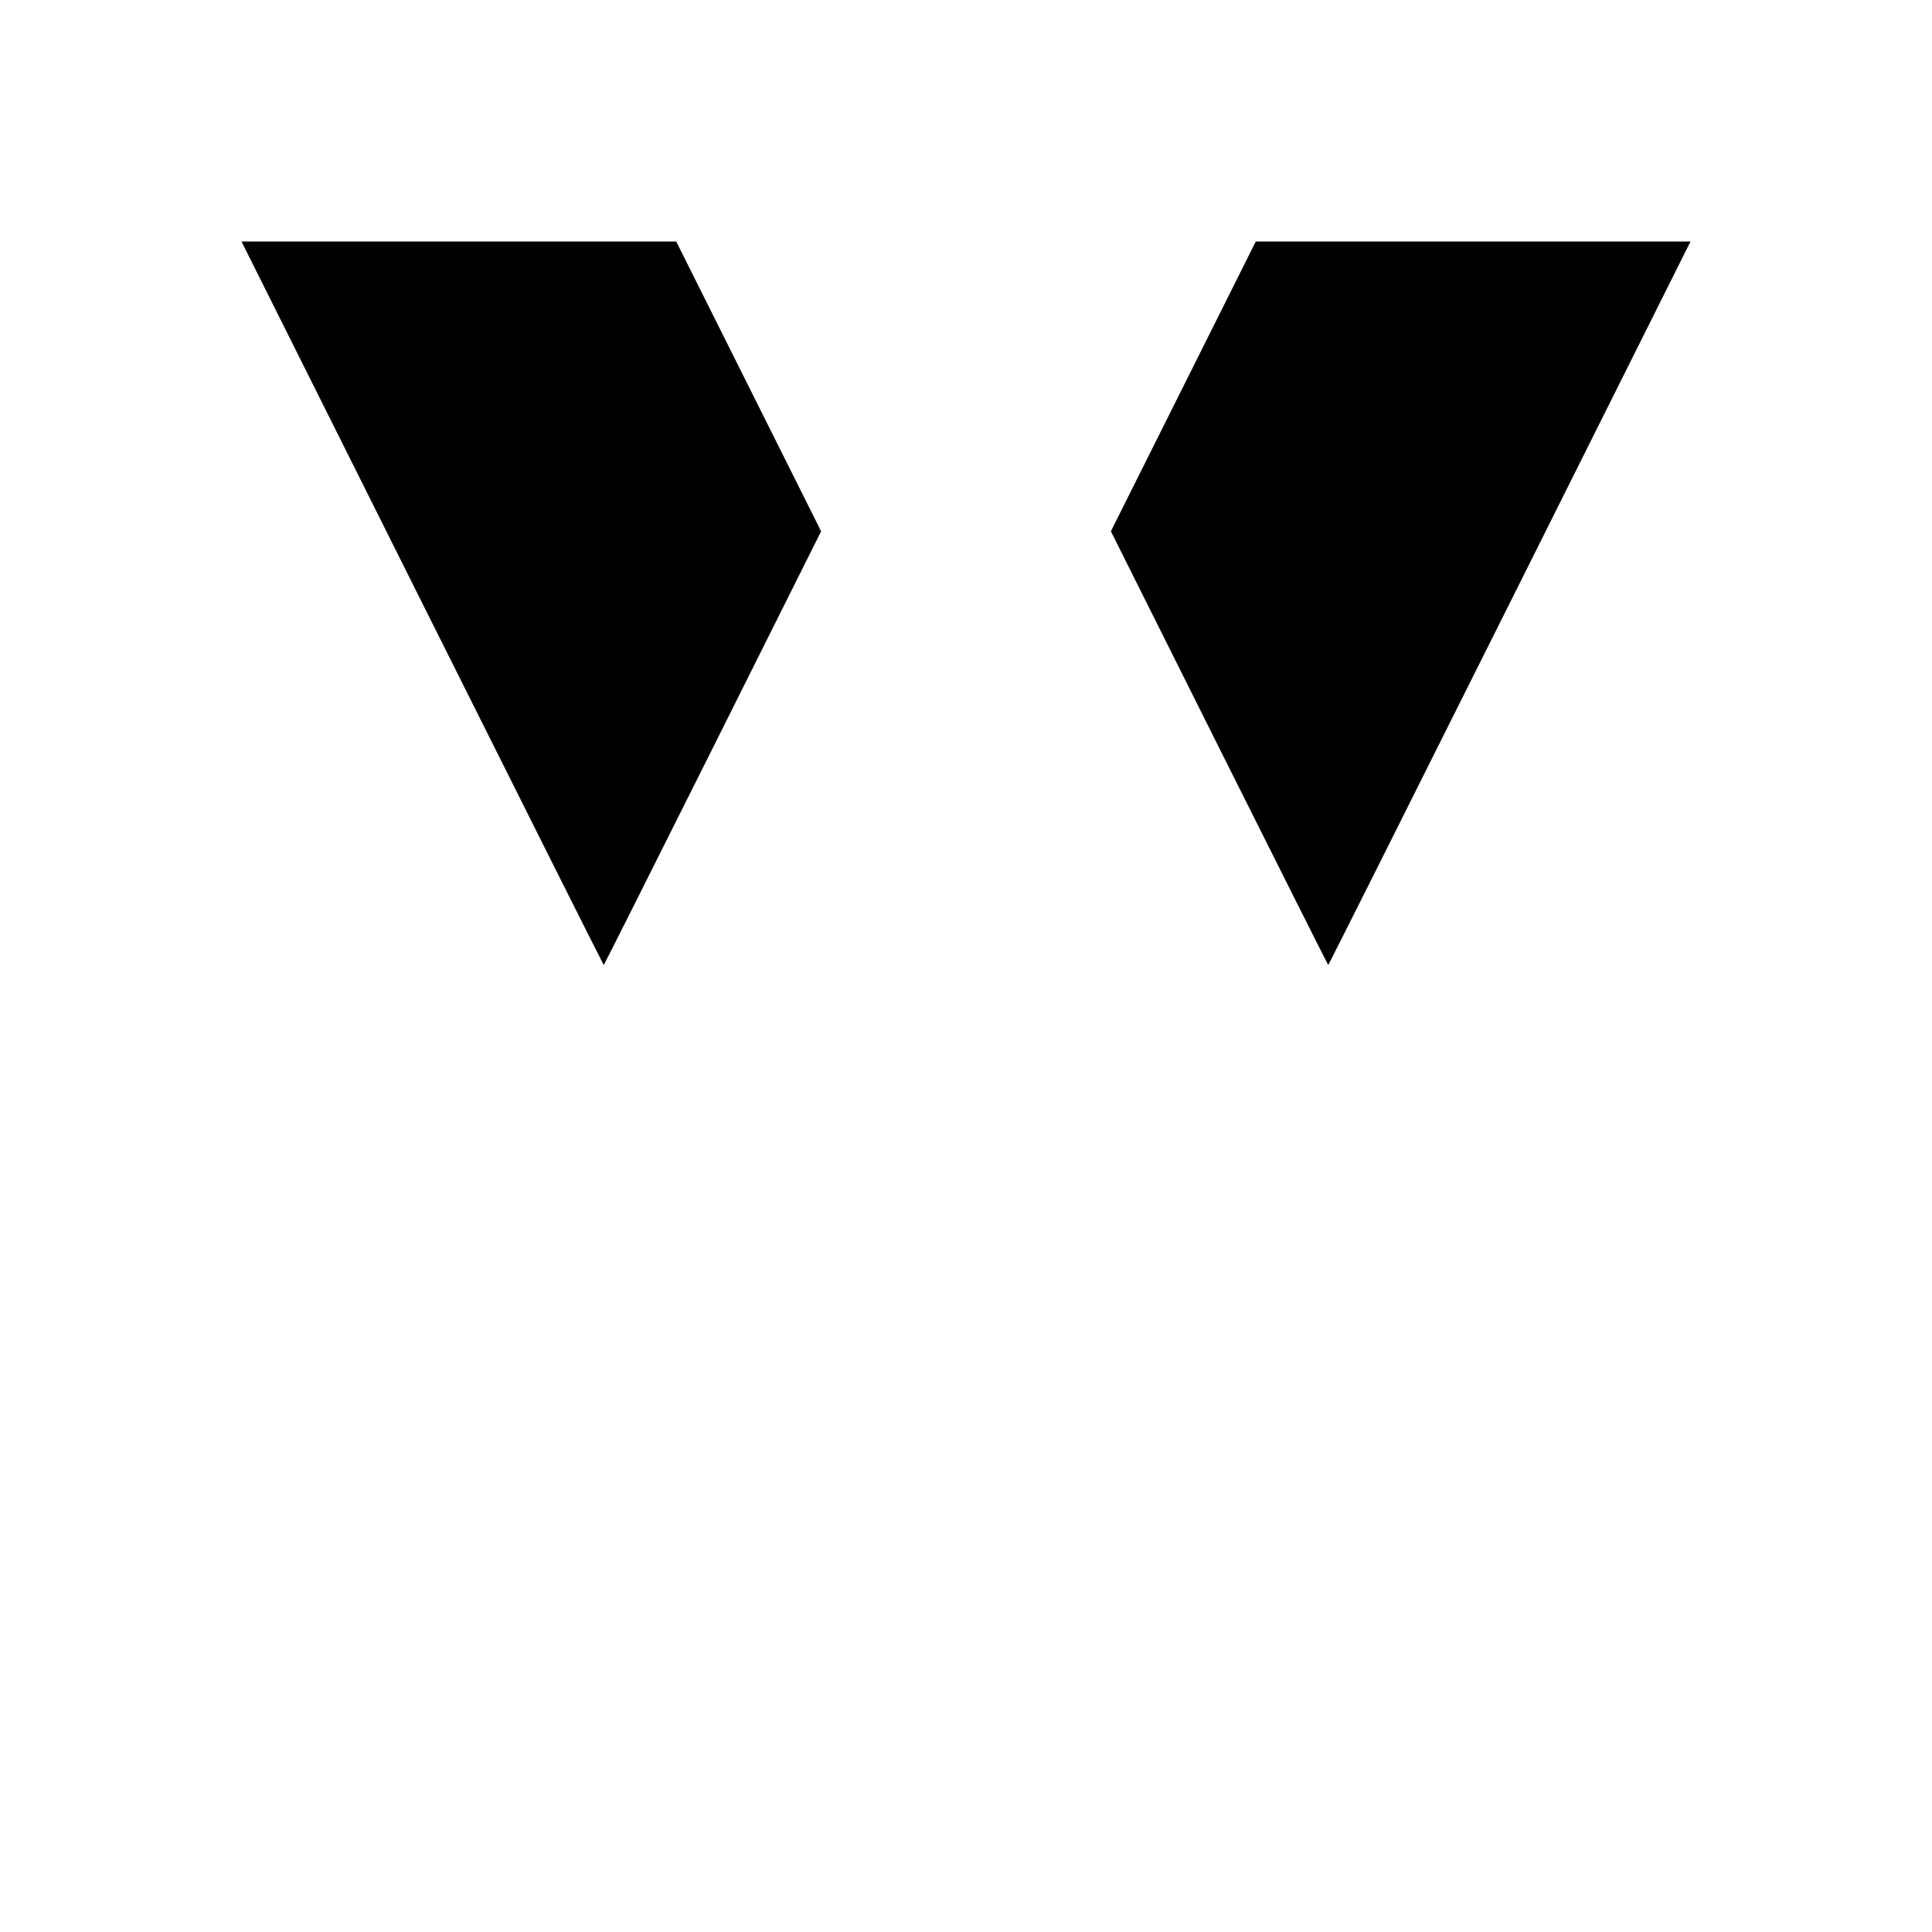
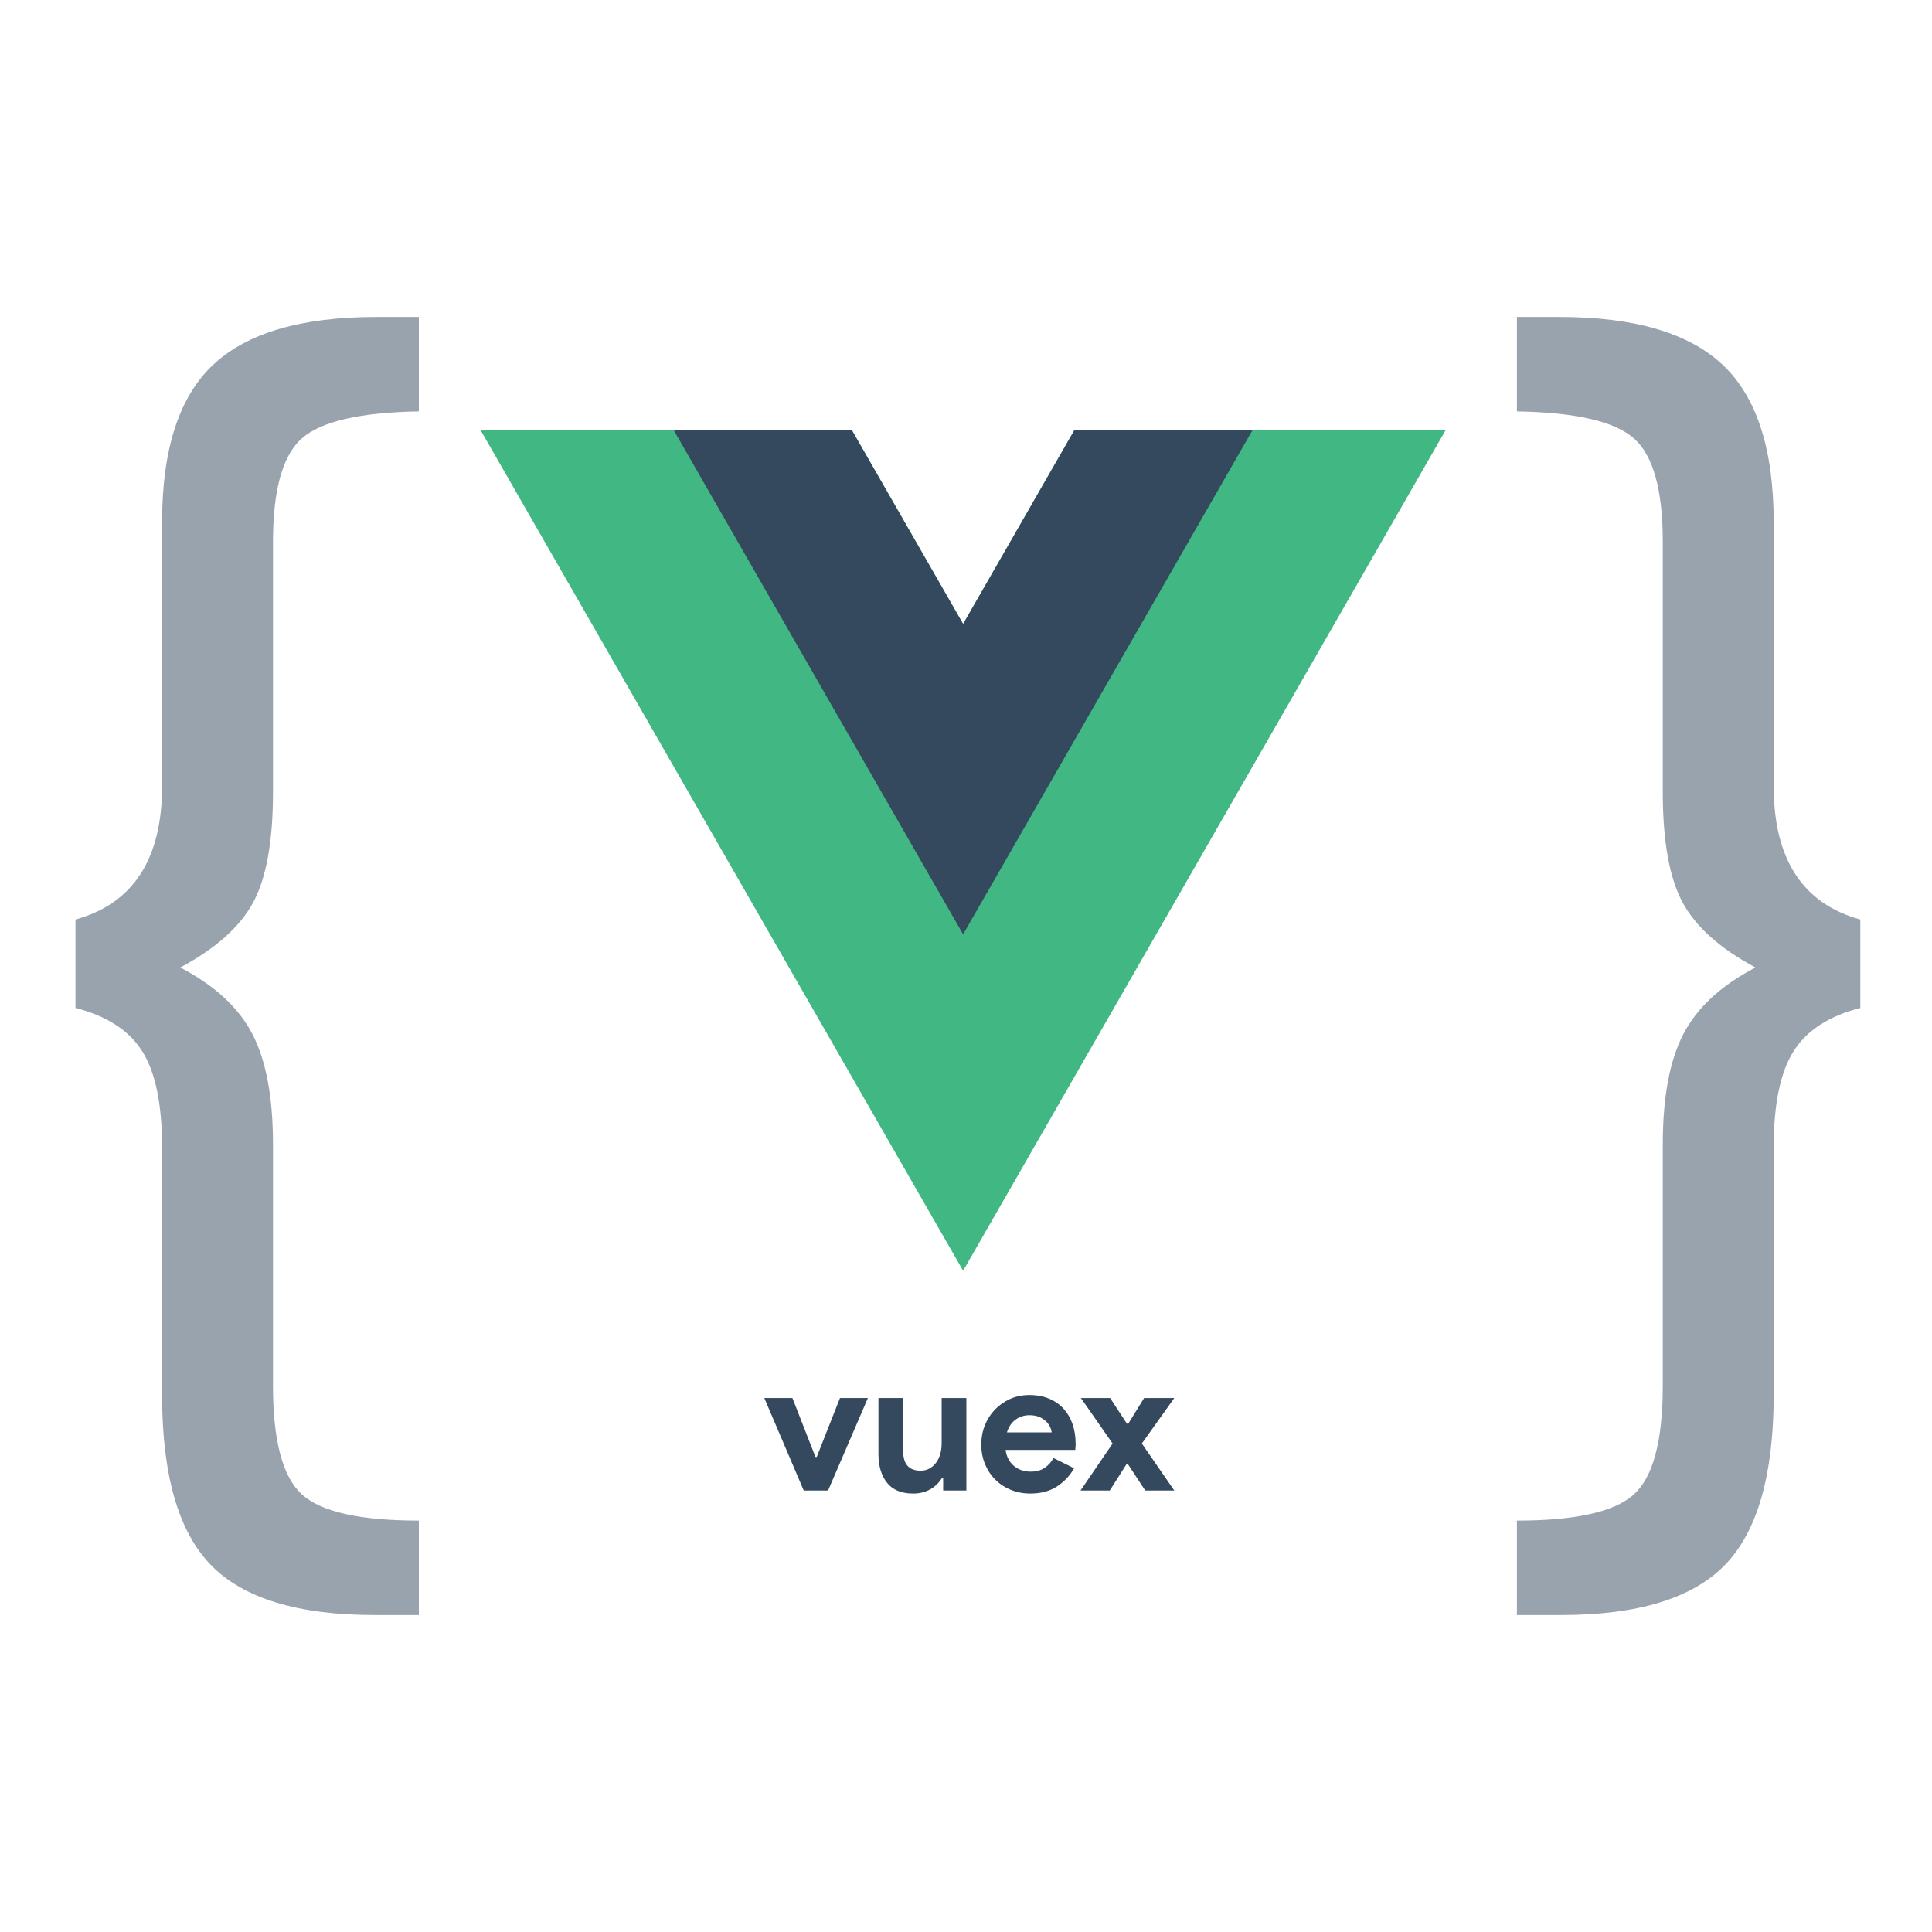
- <svg xmlns="http://www.w3.org/2000/svg" version="1.0" width="2000pt" height="2000pt" viewBox="0 0 2000 2000" preserveAspectRatio="xMidYMid meet">
-   <g transform="translate(0,2000) scale(0.1,-0.1)" fill="#000000" stroke="none">
-     <path d="M4372 13755 c1030 -2060 1875 -3745 1878 -3745 3 0 510 1010 1128 2245 l1122 2245 -750 1500 -750 1500 -2250 0 -2250 0 1872 -3745z" />
-     <path d="M12250 16000 l-750 -1500 1122 -2245 c618 -1235 1125 -2245 1128 -2245 3 0 848 1685 1878 3745 l1872 3745 -2250 0 -2250 0 -750 -1500z" />
+ <svg xmlns="http://www.w3.org/2000/svg" width="512px" height="512px" viewBox="0 0 512 512" version="1.1">
+   <g id="Page-1" stroke="none" stroke-width="1" fill="none" fill-rule="evenodd">
+     <g id="outer" transform="translate(20, 84)" fill-rule="nonzero">
+       <path d="M52.345,125.921 C52.345,138.898 50.6,148.63 47.111,155.118 C43.621,161.606 37.179,167.366 27.783,172.397 C36.91,177.164 43.285,183.056 46.909,190.074 C50.533,197.092 52.345,206.824 52.345,219.27 L52.345,283.224 C52.345,297.789 54.895,307.389 59.996,312.023 C65.096,316.657 75.431,318.975 91,318.975 L91,344 L79.323,344 C58.922,344 44.426,339.564 35.836,330.693 C27.246,321.821 22.951,306.793 22.951,285.607 L22.951,220.065 C22.951,208.677 21.207,200.203 17.717,194.642 C14.227,189.081 8.322,185.241 0,183.122 L0,159.686 C15.301,155.449 22.951,143.664 22.951,124.333 L22.951,54.42 C22.951,35.088 27.448,21.186 36.44,12.711 C45.433,4.237 59.861,0 79.726,0 L91,0 L91,25.025 C75.431,25.29 65.096,27.674 59.996,32.176 C54.895,36.677 52.345,45.814 52.345,59.584 L52.345,125.921 Z" id="{" fill-opacity="0.5" fill="#35495E" />
+       <g id="vuex-logo" transform="translate(107, 28)">
+         <g id="vue-logo">
+           <g id="Group" transform="translate(129, 112.5) scale(-1, 1) rotate(-180) translate(-129, -112.5) translate(0, -0)">
+             <g transform="translate(0.078199, 0.013109)" fill="#41B883" id="Path">
+               <polygon points="157.702 223.1 128.157 171.63 98.612 223.1 0.223 223.1 128.157 0.224 256.091 223.1" />
+             </g>
+             <g transform="translate(51.43654, 89.15328)" fill="#34495E" id="Path">
+               <polygon points="106.344 133.96 76.799 82.49 47.254 133.96 0.038 133.96 76.799 0.237 153.559 133.96" />
+             </g>
+           </g>
+         </g>
+         <path d="M75.55,258.5 L83,258.5 L89.1,274.1 L89.45,274.1 L95.6,258.5 L103,258.5 L92.45,283 L86,283 L75.55,258.5 Z M122.95,279.8 L122.55,279.8 C121.783,281.033 120.75,282.008 119.45,282.725 C118.15,283.442 116.667,283.8 115,283.8 C111.9,283.8 109.592,282.85 108.075,280.95 C106.558,279.05 105.8,276.517 105.8,273.35 L105.8,258.5 L112.35,258.5 L112.35,272.55 C112.35,274.317 112.742,275.625 113.525,276.475 C114.308,277.325 115.45,277.75 116.95,277.75 C117.85,277.75 118.642,277.558 119.325,277.175 C120.008,276.792 120.592,276.275 121.075,275.625 C121.558,274.975 121.925,274.208 122.175,273.325 C122.425,272.442 122.55,271.5 122.55,270.5 L122.55,258.5 L129.1,258.5 L129.1,283 L122.95,283 L122.95,279.8 Z M157.65,277.1 C156.517,279.1 154.992,280.717 153.075,281.95 C151.158,283.183 148.817,283.8 146.05,283.8 C144.183,283.8 142.458,283.475 140.875,282.825 C139.292,282.175 137.917,281.267 136.75,280.1 C135.583,278.933 134.675,277.558 134.025,275.975 C133.375,274.392 133.05,272.65 133.05,270.75 C133.05,268.983 133.367,267.308 134,265.725 C134.633,264.142 135.517,262.758 136.65,261.575 C137.783,260.392 139.125,259.45 140.675,258.75 C142.225,258.05 143.933,257.7 145.8,257.7 C147.767,257.7 149.517,258.025 151.05,258.675 C152.583,259.325 153.867,260.225 154.9,261.375 C155.933,262.525 156.717,263.883 157.25,265.45 C157.783,267.017 158.05,268.717 158.05,270.55 L158.05,271.15 C158.017,271.35 158,271.533 158,271.7 C157.967,271.867 157.95,272.05 157.95,272.25 L139.5,272.25 C139.633,273.25 139.908,274.108 140.325,274.825 C140.742,275.542 141.258,276.142 141.875,276.625 C142.492,277.108 143.167,277.458 143.9,277.675 C144.633,277.892 145.383,278 146.15,278 C147.65,278 148.892,277.658 149.875,276.975 C150.858,276.292 151.633,275.433 152.2,274.4 L157.65,277.1 Z M151.7,267.6 C151.667,267.167 151.525,266.683 151.275,266.15 C151.025,265.617 150.658,265.117 150.175,264.65 C149.692,264.183 149.092,263.8 148.375,263.5 C147.658,263.2 146.8,263.05 145.8,263.05 C144.4,263.05 143.167,263.45 142.1,264.25 C141.033,265.05 140.283,266.167 139.85,267.6 L151.7,267.6 Z M167.85,270.55 L159.45,258.5 L167.2,258.5 L171.65,265.3 L172,265.3 L176.2,258.5 L184.2,258.5 L175.6,270.55 L184.2,283 L176.5,283 L171.9,276 L171.55,276 L167.1,283 L159.35,283 L167.85,270.55 Z" id="vuex" fill="#34495E" />
+       </g>
+       <path d="M434.345,125.921 C434.345,138.898 432.6,148.63 429.111,155.118 C425.621,161.606 419.179,167.366 409.783,172.397 C418.91,177.164 425.285,183.056 428.909,190.074 C432.533,197.092 434.345,206.824 434.345,219.27 L434.345,283.224 C434.345,297.789 436.895,307.389 441.996,312.023 C447.096,316.657 457.431,318.975 473,318.975 L473,344 L461.323,344 C440.922,344 426.426,339.564 417.836,330.693 C409.246,321.821 404.951,306.793 404.951,285.607 L404.951,220.065 C404.951,208.677 403.207,200.203 399.717,194.642 C396.227,189.081 390.322,185.241 382,183.122 L382,159.686 C397.301,155.449 404.951,143.664 404.951,124.333 L404.951,54.42 C404.951,35.088 409.448,21.186 418.44,12.711 C427.433,4.237 441.861,0 461.726,0 L473,0 L473,25.025 C457.431,25.29 447.096,27.674 441.996,32.176 C436.895,36.677 434.345,45.814 434.345,59.584 L434.345,125.921 Z" id="}" fill-opacity="0.5" fill="#35495E" transform="translate(427.5, 172) scale(-1, 1) translate(-427.5, -172) " />
+     </g>
  </g>
</svg>
